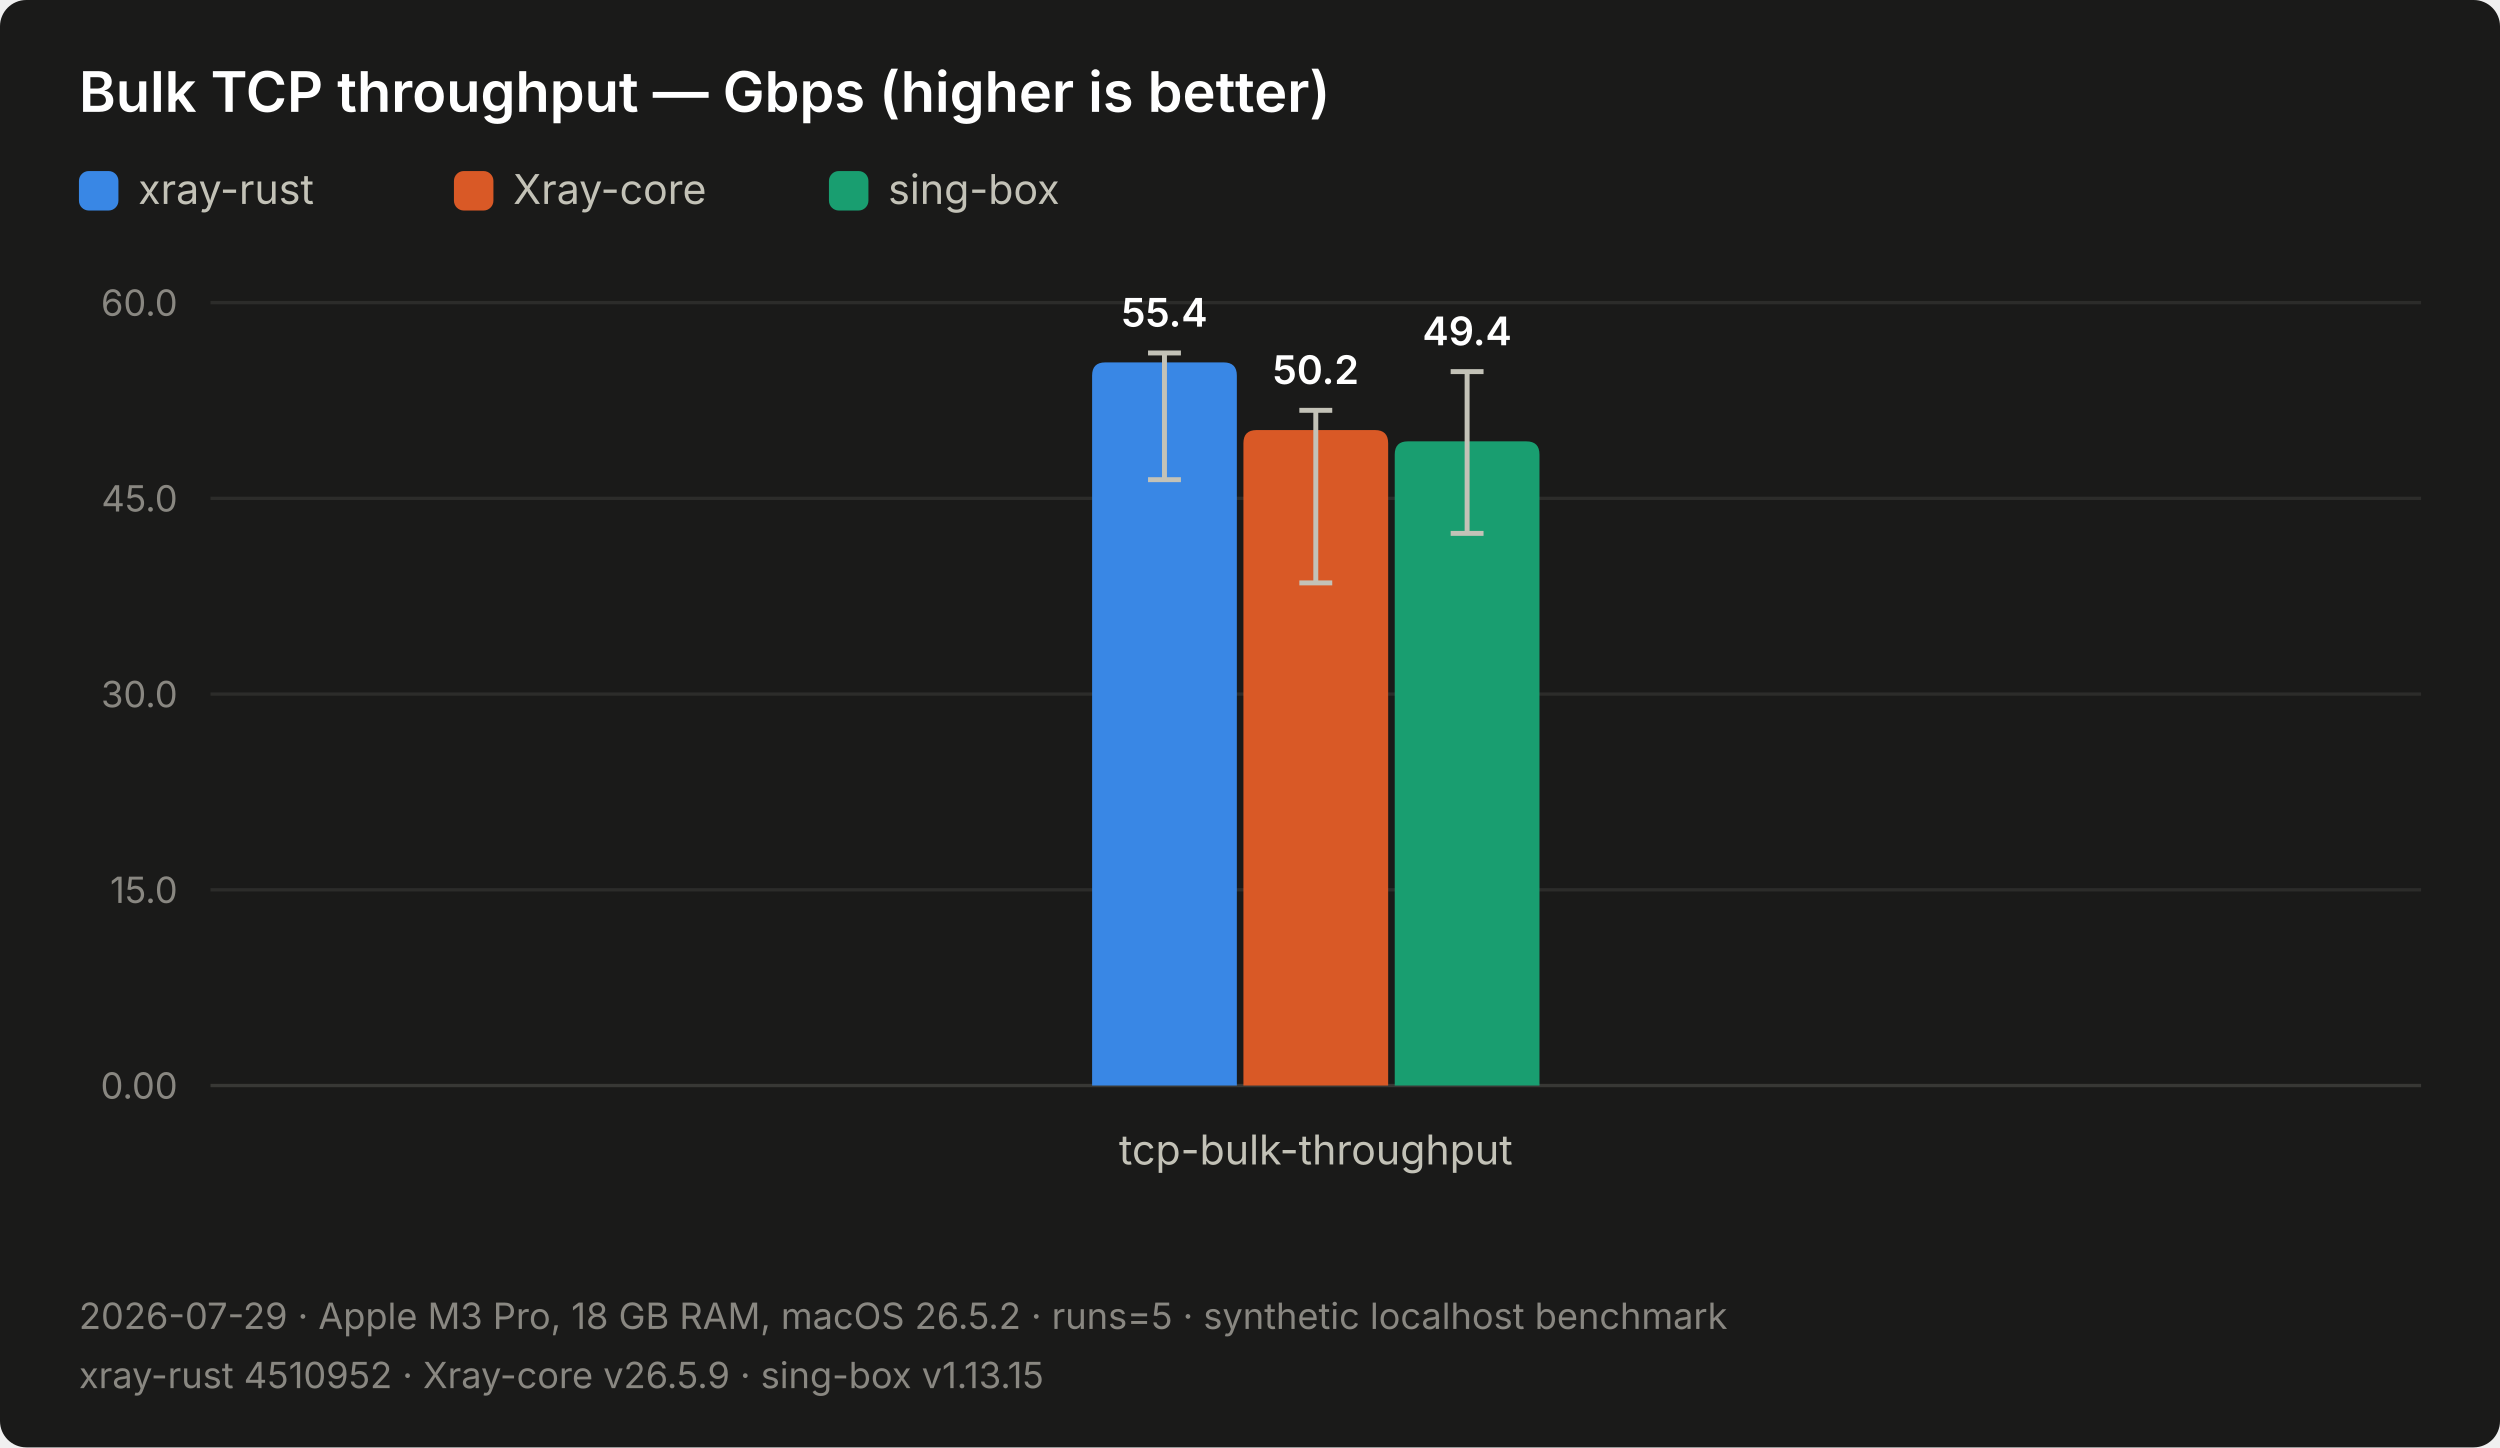
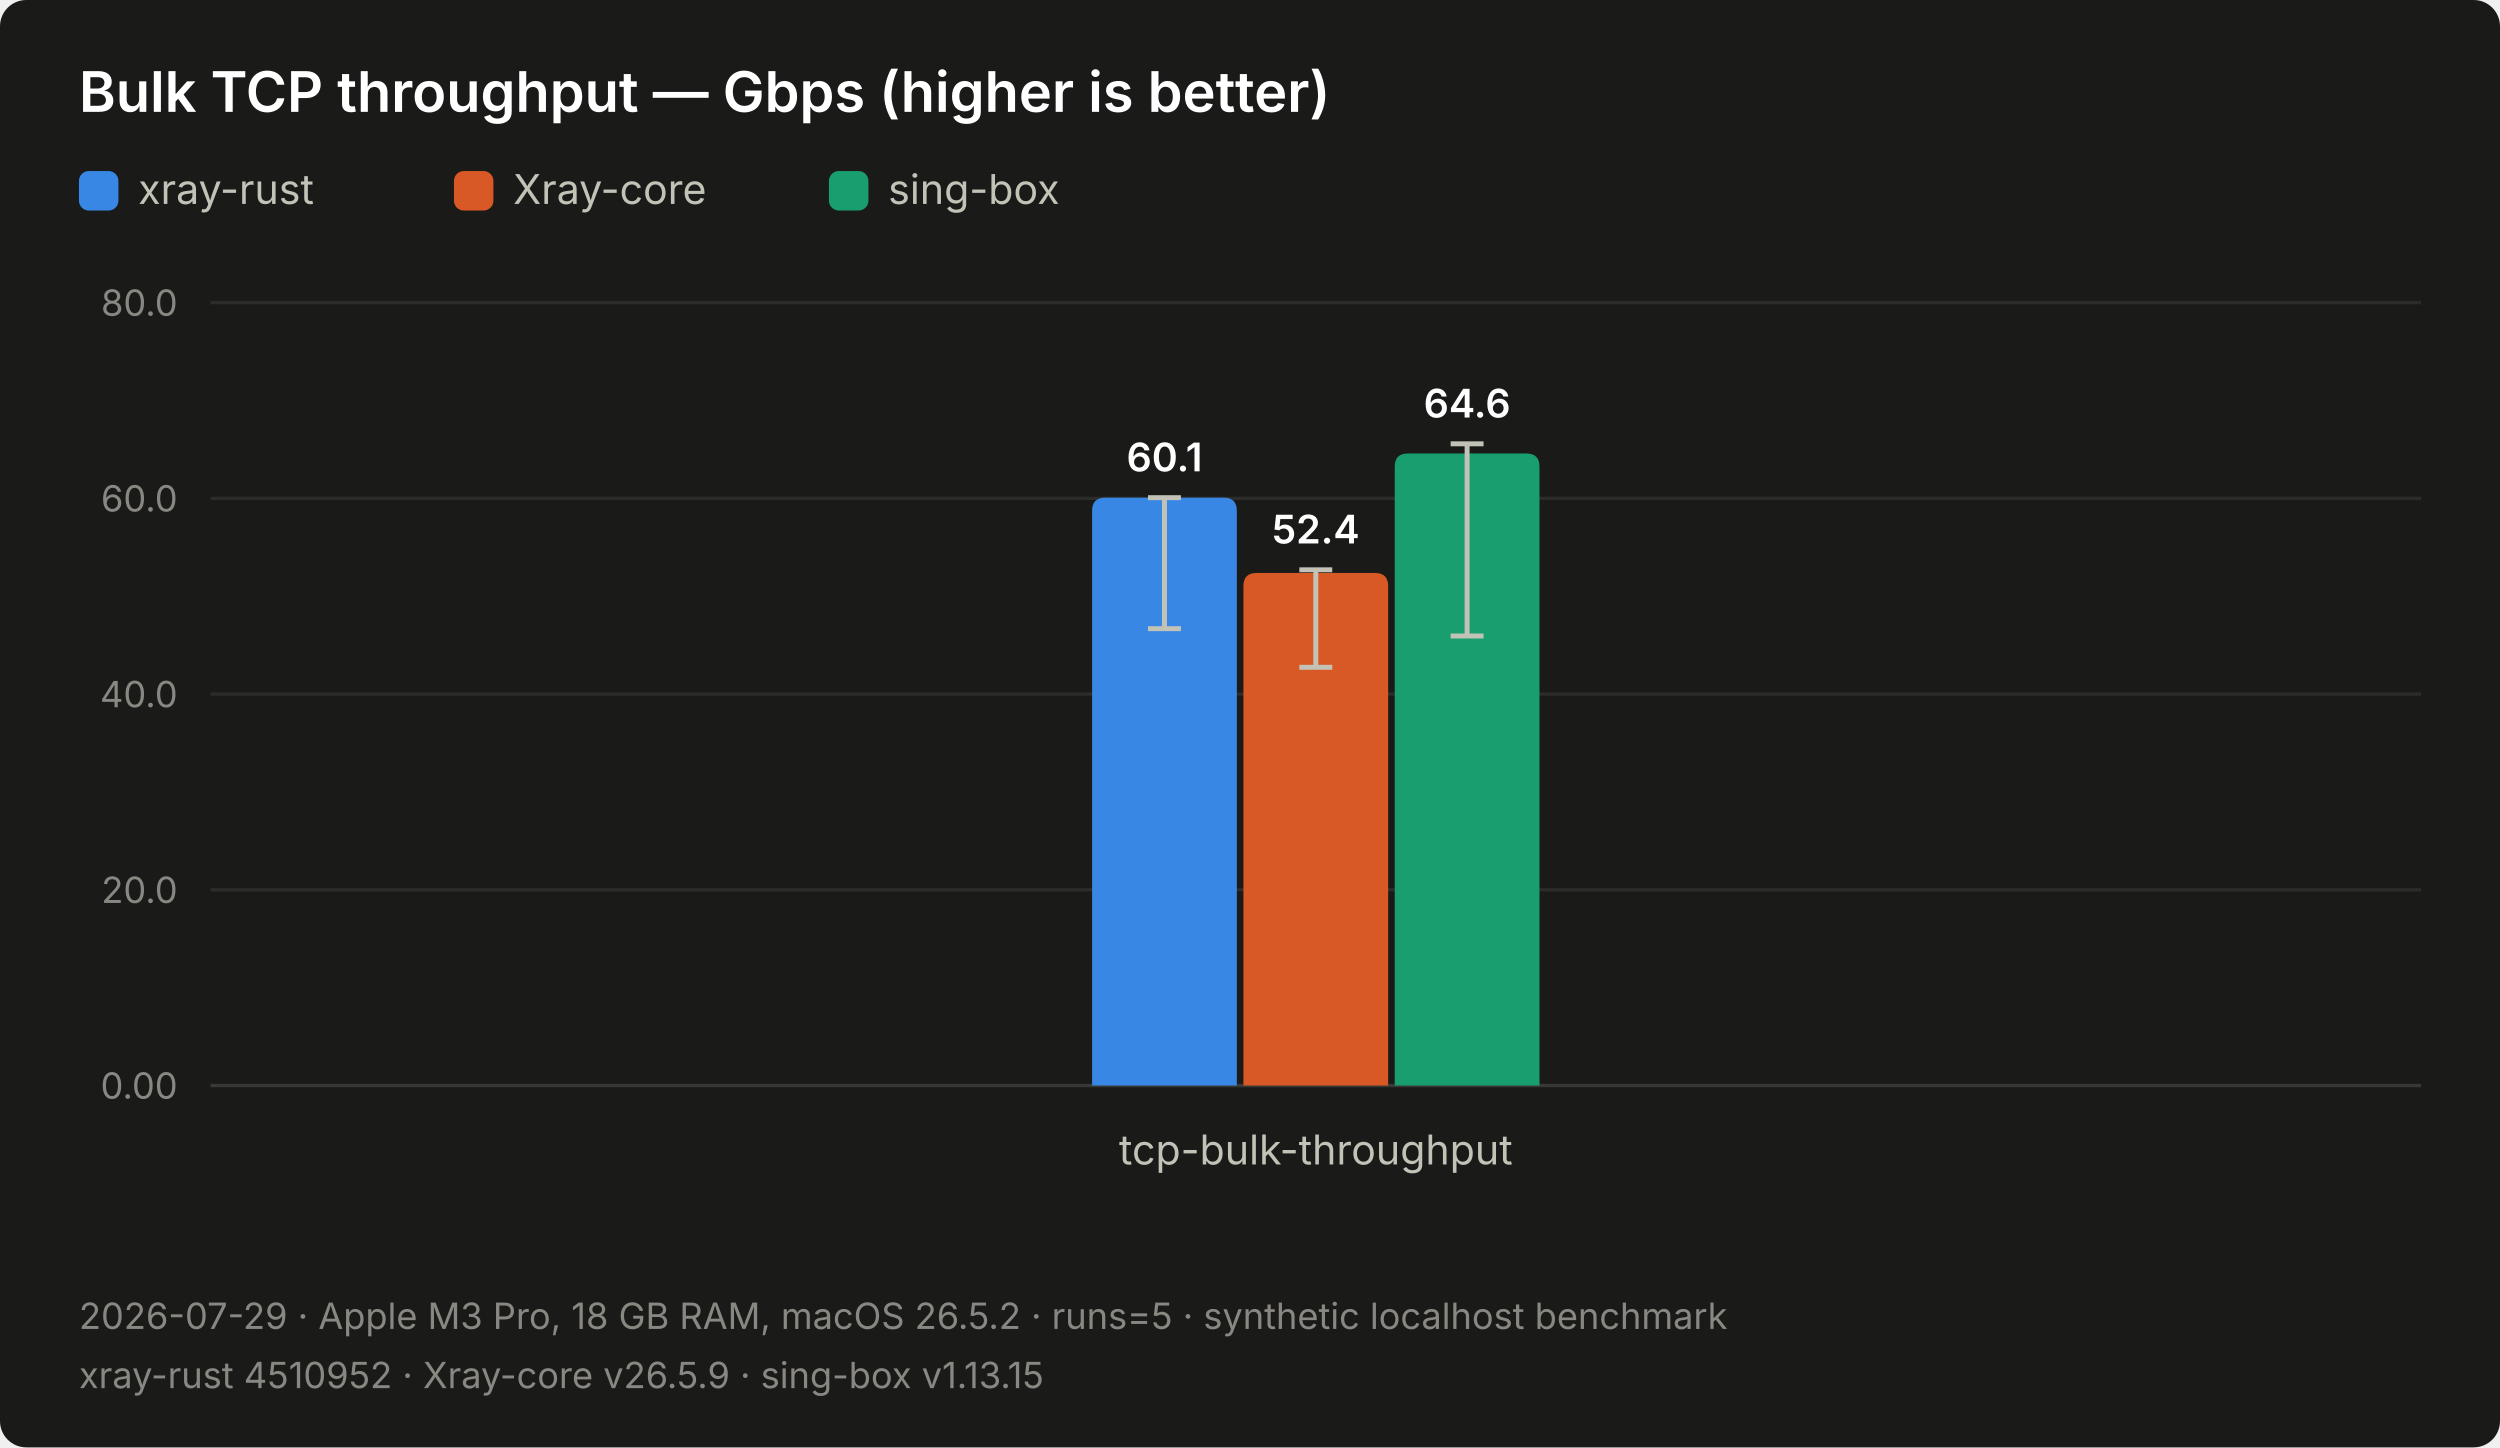
<svg xmlns="http://www.w3.org/2000/svg" width="760" height="440" viewBox="0 0 760 440" role="img" aria-label="Bulk TCP throughput — Gbps (higher is better)">
  <rect width="760" height="440" fill="#1a1a19" rx="8" />
  <text x="24" y="34" font-family="system-ui, -apple-system, 'Segoe UI', sans-serif" font-size="17" font-weight="600" fill="#ffffff">Bulk TCP throughput — Gbps (higher is better)</text>
  <rect x="24.00" y="52" width="12" height="12" rx="3" fill="#3987e5" />
  <text x="42.00" y="62" font-family="system-ui, -apple-system, 'Segoe UI', sans-serif" font-size="12.5" fill="#c3c2b7">xray-rust</text>
  <rect x="138.00" y="52" width="12" height="12" rx="3" fill="#d95926" />
  <text x="156.00" y="62" font-family="system-ui, -apple-system, 'Segoe UI', sans-serif" font-size="12.5" fill="#c3c2b7">Xray-core</text>
  <rect x="252.00" y="52" width="12" height="12" rx="3" fill="#199e70" />
  <text x="270.00" y="62" font-family="system-ui, -apple-system, 'Segoe UI', sans-serif" font-size="12.5" fill="#c3c2b7">sing-box</text>
  <text x="54" y="334.00" font-family="system-ui, -apple-system, 'Segoe UI', sans-serif" font-size="11" fill="#898781" text-anchor="end">0.00</text>
  <line x1="64" y1="270.50" x2="736" y2="270.50" stroke="#2c2c2a" stroke-width="1" />
-   <text x="54" y="274.50" font-family="system-ui, -apple-system, 'Segoe UI', sans-serif" font-size="11" fill="#898781" text-anchor="end">15.0</text>
+   <text x="54" y="274.50" font-family="system-ui, -apple-system, 'Segoe UI', sans-serif" font-size="11" fill="#898781" text-anchor="end">20.0</text>
  <line x1="64" y1="211.00" x2="736" y2="211.00" stroke="#2c2c2a" stroke-width="1" />
-   <text x="54" y="215.00" font-family="system-ui, -apple-system, 'Segoe UI', sans-serif" font-size="11" fill="#898781" text-anchor="end">30.0</text>
+   <text x="54" y="215.00" font-family="system-ui, -apple-system, 'Segoe UI', sans-serif" font-size="11" fill="#898781" text-anchor="end">40.0</text>
  <line x1="64" y1="151.50" x2="736" y2="151.50" stroke="#2c2c2a" stroke-width="1" />
-   <text x="54" y="155.50" font-family="system-ui, -apple-system, 'Segoe UI', sans-serif" font-size="11" fill="#898781" text-anchor="end">45.0</text>
+   <text x="54" y="155.50" font-family="system-ui, -apple-system, 'Segoe UI', sans-serif" font-size="11" fill="#898781" text-anchor="end">60.0</text>
  <line x1="64" y1="92.00" x2="736" y2="92.00" stroke="#2c2c2a" stroke-width="1" />
-   <text x="54" y="96.00" font-family="system-ui, -apple-system, 'Segoe UI', sans-serif" font-size="11" fill="#898781" text-anchor="end">60.0</text>
+   <text x="54" y="96.00" font-family="system-ui, -apple-system, 'Segoe UI', sans-serif" font-size="11" fill="#898781" text-anchor="end">80.0</text>
  <line x1="64" y1="330" x2="736" y2="330" stroke="#383835" stroke-width="1" />
-   <path d="M 332.00 330.00 L 332.00 114.17 Q 332.00 110.17 336.00 110.17 L 372.00 110.17 Q 376.00 110.17 376.00 114.17 L 376.00 330.00 Z" fill="#3987e5" />
-   <line x1="354.00" y1="145.82" x2="354.00" y2="107.30" stroke="#c3c2b7" stroke-width="1.5" />
-   <line x1="349.00" y1="145.82" x2="359.00" y2="145.82" stroke="#c3c2b7" stroke-width="1.5" />
-   <line x1="349.00" y1="107.30" x2="359.00" y2="107.30" stroke="#c3c2b7" stroke-width="1.5" />
-   <text x="354.00" y="99.30" font-family="system-ui, -apple-system, 'Segoe UI', sans-serif" font-size="12" font-weight="600" fill="#ffffff" text-anchor="middle">55.4</text>
-   <path d="M 378.00 330.00 L 378.00 134.74 Q 378.00 130.74 382.00 130.74 L 418.00 130.74 Q 422.00 130.74 422.00 134.74 L 422.00 330.00 Z" fill="#d95926" />
-   <line x1="400.00" y1="177.20" x2="400.00" y2="124.74" stroke="#c3c2b7" stroke-width="1.5" />
-   <line x1="395.00" y1="177.20" x2="405.00" y2="177.20" stroke="#c3c2b7" stroke-width="1.5" />
-   <line x1="395.00" y1="124.74" x2="405.00" y2="124.74" stroke="#c3c2b7" stroke-width="1.5" />
-   <text x="400.00" y="116.74" font-family="system-ui, -apple-system, 'Segoe UI', sans-serif" font-size="12" font-weight="600" fill="#ffffff" text-anchor="middle">50.2</text>
-   <path d="M 424.00 330.00 L 424.00 138.17 Q 424.00 134.17 428.00 134.17 L 464.00 134.17 Q 468.00 134.17 468.00 138.17 L 468.00 330.00 Z" fill="#199e70" />
-   <line x1="446.00" y1="162.15" x2="446.00" y2="112.97" stroke="#c3c2b7" stroke-width="1.5" />
-   <line x1="441.00" y1="162.15" x2="451.00" y2="162.15" stroke="#c3c2b7" stroke-width="1.5" />
-   <line x1="441.00" y1="112.97" x2="451.00" y2="112.97" stroke="#c3c2b7" stroke-width="1.5" />
-   <text x="446.00" y="104.97" font-family="system-ui, -apple-system, 'Segoe UI', sans-serif" font-size="12" font-weight="600" fill="#ffffff" text-anchor="middle">49.4</text>
+   <path d="M 332.00 330.00 L 332.00 155.29 Q 332.00 151.29 336.00 151.29 L 372.00 151.29 Q 376.00 151.29 376.00 155.29 L 376.00 330.00 Z" fill="#3987e5" />
+   <line x1="354.00" y1="191.11" x2="354.00" y2="151.29" stroke="#c3c2b7" stroke-width="1.5" />
+   <line x1="349.00" y1="191.11" x2="359.00" y2="191.11" stroke="#c3c2b7" stroke-width="1.5" />
+   <line x1="349.00" y1="151.29" x2="359.00" y2="151.29" stroke="#c3c2b7" stroke-width="1.5" />
+   <text x="354.00" y="143.29" font-family="system-ui, -apple-system, 'Segoe UI', sans-serif" font-size="12" font-weight="600" fill="#ffffff" text-anchor="middle">60.1</text>
+   <path d="M 378.00 330.00 L 378.00 178.18 Q 378.00 174.18 382.00 174.18 L 418.00 174.18 Q 422.00 174.18 422.00 178.18 L 422.00 330.00 Z" fill="#d95926" />
+   <line x1="400.00" y1="202.86" x2="400.00" y2="173.22" stroke="#c3c2b7" stroke-width="1.5" />
+   <line x1="395.00" y1="202.86" x2="405.00" y2="202.86" stroke="#c3c2b7" stroke-width="1.5" />
+   <line x1="395.00" y1="173.22" x2="405.00" y2="173.22" stroke="#c3c2b7" stroke-width="1.5" />
+   <text x="400.00" y="165.22" font-family="system-ui, -apple-system, 'Segoe UI', sans-serif" font-size="12" font-weight="600" fill="#ffffff" text-anchor="middle">52.4</text>
+   <path d="M 424.00 330.00 L 424.00 141.86 Q 424.00 137.86 428.00 137.86 L 464.00 137.86 Q 468.00 137.86 468.00 141.86 L 468.00 330.00 Z" fill="#199e70" />
+   <line x1="446.00" y1="193.34" x2="446.00" y2="134.92" stroke="#c3c2b7" stroke-width="1.5" />
+   <line x1="441.00" y1="193.34" x2="451.00" y2="193.34" stroke="#c3c2b7" stroke-width="1.5" />
+   <line x1="441.00" y1="134.92" x2="451.00" y2="134.92" stroke="#c3c2b7" stroke-width="1.5" />
+   <text x="446.00" y="126.92" font-family="system-ui, -apple-system, 'Segoe UI', sans-serif" font-size="12" font-weight="600" fill="#ffffff" text-anchor="middle">64.6</text>
  <text x="400.00" y="354" font-family="system-ui, -apple-system, 'Segoe UI', sans-serif" font-size="12.5" fill="#c3c2b7" text-anchor="middle">tcp-bulk-throughput</text>
  <text x="24" y="404" font-family="system-ui, -apple-system, 'Segoe UI', sans-serif" font-size="11" fill="#898781">2026-07-29 · Apple M3 Pro, 18 GB RAM, macOS 26.5.2 · runs=5 · synthetic localhost benchmark</text>
  <text x="24" y="422" font-family="system-ui, -apple-system, 'Segoe UI', sans-serif" font-size="11" fill="#898781">xray-rust 4510952 · Xray-core v26.5.9 · sing-box v1.13.15</text>
</svg>
